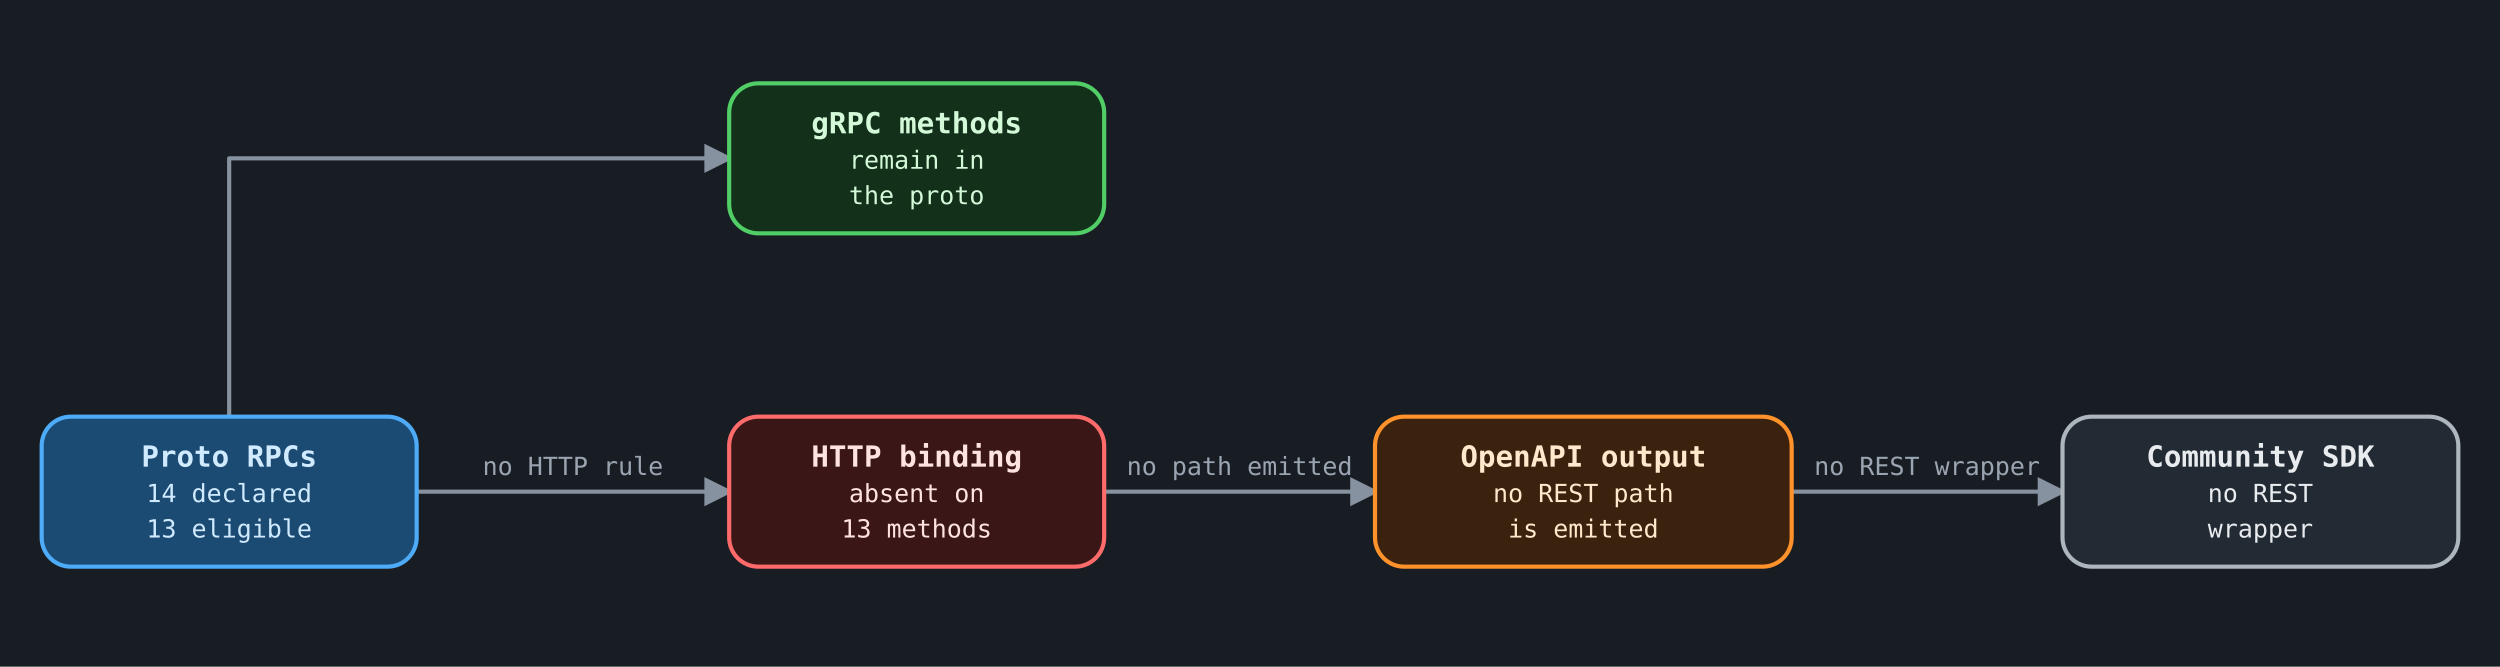
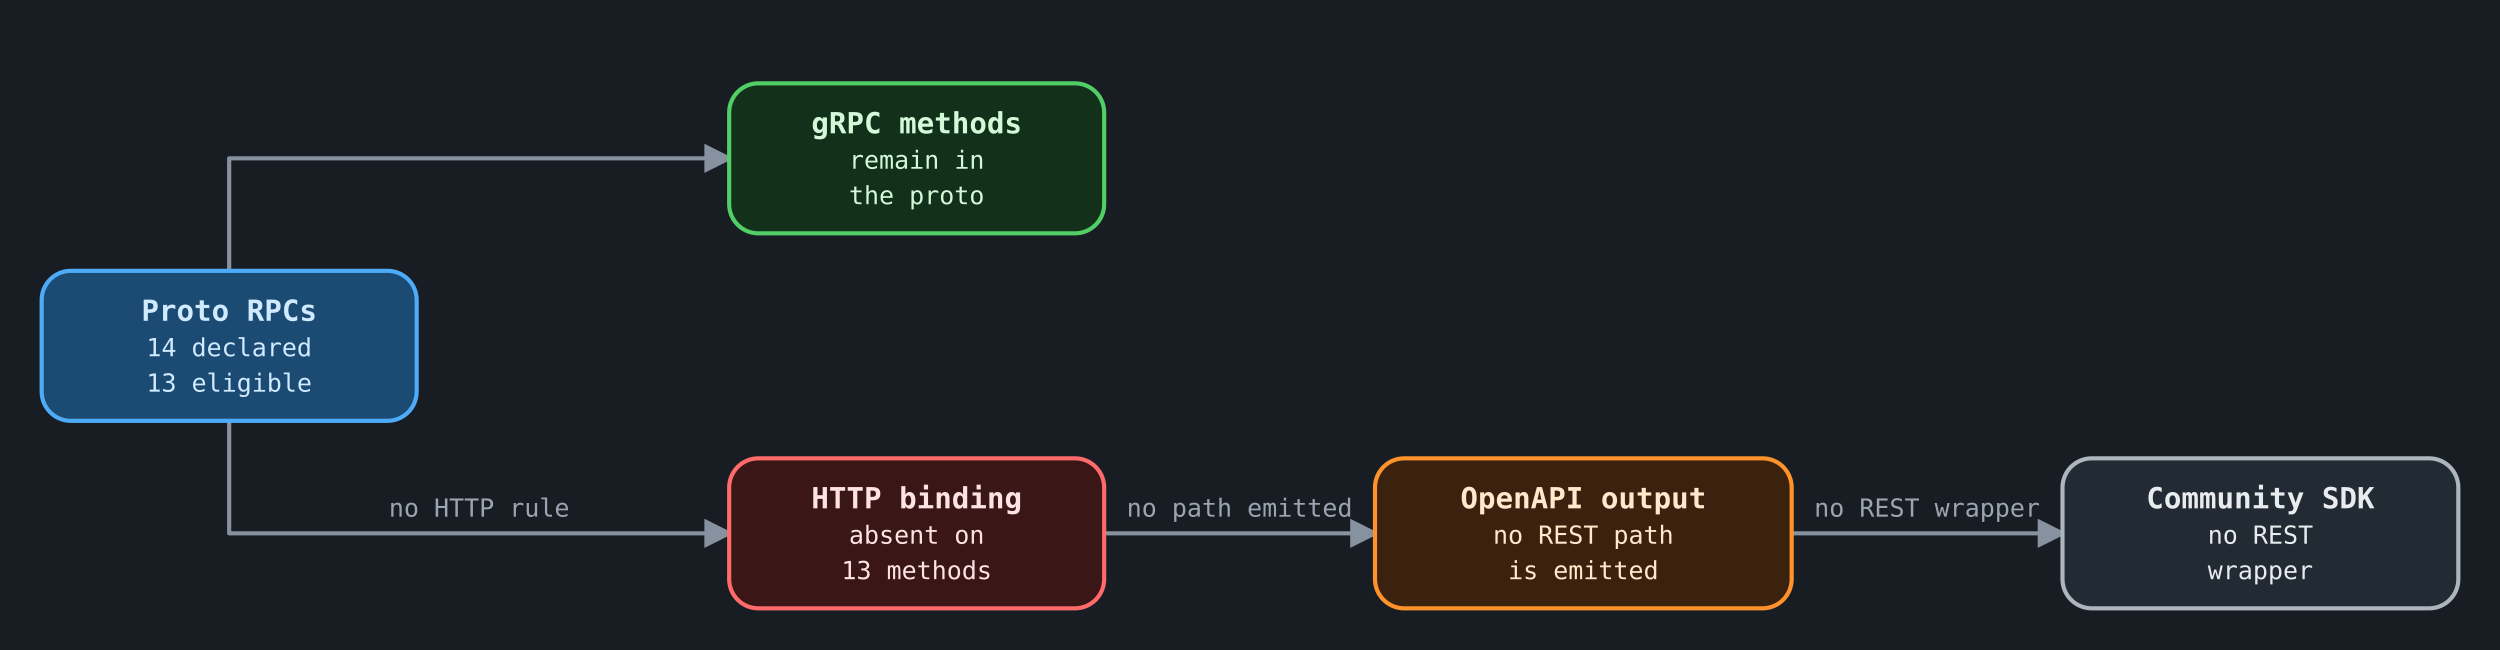
- <svg xmlns="http://www.w3.org/2000/svg" width="1200" height="320" id="kptr-architecture" viewBox="0 0 1200 320" role="group" aria-label="Proto RPCs keep their gRPC definitions, but missing HTTP bindings leave no REST path or SDK wrapper.">
+ <svg xmlns="http://www.w3.org/2000/svg" width="1200" height="312" id="kptr-architecture" viewBox="0 0 1200 312" role="group" aria-label="Proto RPCs keep their gRPC definitions, but missing HTTP bindings leave no REST path or SDK wrapper.">
  <style>/* House diagram style: the SVG parts and the explorer states. It reads the
   color tokens of page-theme/assets/theme.css, so load that file first. */
svg text { font-family: "JetBrains Mono", ui-monospace, "SF Mono", Menlo, Consolas, monospace; }
.node rect { stroke-width: 2; transition: stroke-width .15s; }
.node .nm { font-size: 14px; font-weight: 700; text-anchor: middle; }
.node .ft { font-size: 12px; text-anchor: middle; }
.fam-blue.src rect { fill: #1b4a73; stroke: #4dabf7; } .fam-blue.proc rect { fill: #102a40; stroke: #4dabf7; } .fam-blue text { fill: #d0ebff; }
.fam-violet.src rect { fill: #43307f; stroke: #9775fa; } .fam-violet.proc rect { fill: #251c45; stroke: #9775fa; } .fam-violet text { fill: #e5dbff; }
.fam-green.src rect { fill: #1e5a2c; stroke: #51cf66; } .fam-green.proc rect { fill: #12301a; stroke: #51cf66; } .fam-green text { fill: #d3f9d8; }
.fam-orange.src rect { fill: #6a3a14; stroke: #ff922b; } .fam-orange.proc rect { fill: #3b220e; stroke: #ff922b; } .fam-orange text { fill: #ffe8cc; }
.fam-red.src rect { fill: #6b2222; stroke: #ff6b6b; } .fam-red.proc rect { fill: #3a1616; stroke: #ff6b6b; } .fam-red text { fill: #ffe3e3; }
.fam-cyan.src rect { fill: #0d5560; stroke: #22b8cf; } .fam-cyan.proc rect { fill: #0a3036; stroke: #22b8cf; } .fam-cyan text { fill: #c5f6fa; }
.fam-yellow.src rect { fill: #5c4600; stroke: #fcc419; } .fam-yellow.proc rect { fill: #332800; stroke: #fcc419; } .fam-yellow text { fill: #fff3bf; }
.fam-neutral rect { fill: #222a33; stroke: #adb5bd; } .fam-neutral text { fill: #e9ecef; }
.planned rect { stroke-dasharray: 7 6; }
.container rect { fill: #151a20; stroke: #4a5562; stroke-width: 1.5; }
.clabel { font-size: 12px; font-weight: 600; fill: #9ba5b1; }
.wire { fill: none; stroke: #8792a0; stroke-width: 2; stroke-linecap: round; stroke-linejoin: round; }
.access .wire { stroke-dasharray: 1 7; stroke-width: 2.5; }
.elabel { font-size: 12px; fill: #9ba5b1; }
.ah { fill: #8792a0; } .ah-hi { fill: #f1f3f5; }
.note { font-size: 12px; font-weight: 600; fill: #9ba5b1; }
.note.warn { fill: #ffa94d; }
.note.fam-blue { fill: #4dabf7; } .note.fam-violet { fill: #9775fa; } .note.fam-green { fill: #51cf66; }
.note.fam-orange { fill: #ff922b; } .note.fam-red { fill: #ff6b6b; } .note.fam-cyan { fill: #22b8cf; }
.note.fam-yellow { fill: #fcc419; } .note.fam-neutral { fill: #adb5bd; }

.explorer .node { cursor: pointer; }
.explorer .node:focus { outline: none; }
.explorer .node:focus-visible rect, .explorer .node.sel rect { stroke: #b197fc; stroke-width: 4; }
.explorer .node, .explorer .edge { transition: opacity .2s; }
.explorer svg.dimming .node:not(.lit) { opacity: .28; }
.explorer svg.dimming .edge:not(.hi):not(.flow) { opacity: .14; }
.edge.hi .wire, .edge.flow .wire { stroke: #f1f3f5; stroke-width: 3; }
.edge.flow .wire { stroke-dasharray: 9 7; animation: flow .9s linear infinite; }
.edge.flow.access .wire, .edge.hi.access .wire { stroke-dasharray: 1 7; animation: none; }
@keyframes flow { to { stroke-dashoffset: -16; } }
@media (prefers-reduced-motion: reduce) { .edge.flow .wire { animation: none; stroke-dasharray: none; } * { transition: none !important; } }

.legend { display: flex; flex-wrap: wrap; gap: 6px 18px; font-size: 0.84rem; color: #9ba5b1; }
.legend svg { width: 34px; height: 10px; vertical-align: middle; margin-right: 6px; min-width: 0; }
</style>
  <rect width="100%" height="100%" fill="#181d24" />
  <defs>
    <marker id="kptr-ah" viewBox="0 0 10 10" refX="8.5" refY="5" markerWidth="7" markerHeight="7" orient="auto-start-reverse">
      <path d="M0,0 L10,5 L0,10 z" class="ah" />
    </marker>
    <marker id="kptr-ah-hi" viewBox="0 0 10 10" refX="8.5" refY="5" markerWidth="7" markerHeight="7" orient="auto-start-reverse">
      <path d="M0,0 L10,5 L0,10 z" class="ah-hi" />
    </marker>
  </defs>
  <g class="edge data" data-seg="rpc_grpc" data-links="rpc&gt;grpc">
-     <path d="M110,200 V76 H350" class="wire arrow" marker-end="url(#kptr-ah)" />
+     <path d="M110,130 V76 H350" class="wire arrow" marker-end="url(#kptr-ah)" />
  </g>
  <g class="edge data" data-seg="rpc_binding" data-links="rpc&gt;binding">
-     <path d="M200,236 H350" class="wire arrow" marker-end="url(#kptr-ah)" />
-     <text x="275" y="228" class="elabel" text-anchor="middle">no HTTP rule</text>
+     <path d="M110,202 V256 H350" class="wire arrow" marker-end="url(#kptr-ah)" />
+     <text x="230" y="248" class="elabel" text-anchor="middle">no HTTP rule</text>
  </g>
  <g class="edge data" data-seg="binding_openapi" data-links="binding&gt;openapi">
-     <path d="M530,236 H660" class="wire arrow" marker-end="url(#kptr-ah)" />
-     <text x="595" y="228" class="elabel" text-anchor="middle">no path emitted</text>
+     <path d="M530,256 H660" class="wire arrow" marker-end="url(#kptr-ah)" />
+     <text x="595" y="248" class="elabel" text-anchor="middle">no path emitted</text>
  </g>
  <g class="edge data" data-seg="openapi_sdk" data-links="openapi&gt;sdk">
-     <path d="M860,236 H990" class="wire arrow" marker-end="url(#kptr-ah)" />
-     <text x="925" y="228" class="elabel" text-anchor="middle">no REST wrapper</text>
+     <path d="M860,256 H990" class="wire arrow" marker-end="url(#kptr-ah)" />
+     <text x="925" y="248" class="elabel" text-anchor="middle">no REST wrapper</text>
  </g>
  <g class="node fam-blue src " data-id="rpc">
-     <rect x="20" y="200" width="180" height="72" rx="14" />
-     <text x="110.0" y="224.0" class="nm">Proto RPCs</text>
-     <text x="110.0" y="241.0" class="ft">14 declared</text>
-     <text x="110.0" y="258.0" class="ft">13 eligible</text>
+     <rect x="20" y="130" width="180" height="72" rx="14" />
+     <text x="110.0" y="154.0" class="nm">Proto RPCs</text>
+     <text x="110.0" y="171.0" class="ft">14 declared</text>
+     <text x="110.0" y="188.0" class="ft">13 eligible</text>
  </g>
  <g class="node fam-green proc " data-id="grpc">
    <rect x="350" y="40" width="180" height="72" rx="14" />
    <text x="440.0" y="64.0" class="nm">gRPC methods</text>
    <text x="440.0" y="81.0" class="ft">remain in</text>
    <text x="440.0" y="98.0" class="ft">the proto</text>
  </g>
  <g class="node fam-red proc " data-id="binding">
-     <rect x="350" y="200" width="180" height="72" rx="14" />
-     <text x="440.0" y="224.0" class="nm">HTTP binding</text>
-     <text x="440.0" y="241.0" class="ft">absent on</text>
-     <text x="440.0" y="258.0" class="ft">13 methods</text>
+     <rect x="350" y="220" width="180" height="72" rx="14" />
+     <text x="440.0" y="244.0" class="nm">HTTP binding</text>
+     <text x="440.0" y="261.0" class="ft">absent on</text>
+     <text x="440.0" y="278.0" class="ft">13 methods</text>
  </g>
  <g class="node fam-orange proc " data-id="openapi">
-     <rect x="660" y="200" width="200" height="72" rx="14" />
-     <text x="760.0" y="224.0" class="nm">OpenAPI output</text>
-     <text x="760.0" y="241.0" class="ft">no REST path</text>
-     <text x="760.0" y="258.0" class="ft">is emitted</text>
+     <rect x="660" y="220" width="200" height="72" rx="14" />
+     <text x="760.0" y="244.0" class="nm">OpenAPI output</text>
+     <text x="760.0" y="261.0" class="ft">no REST path</text>
+     <text x="760.0" y="278.0" class="ft">is emitted</text>
  </g>
  <g class="node fam-neutral hub " data-id="sdk">
-     <rect x="990" y="200" width="190" height="72" rx="14" />
-     <text x="1085.0" y="224.0" class="nm">Community SDK</text>
-     <text x="1085.0" y="241.0" class="ft">no REST</text>
-     <text x="1085.0" y="258.0" class="ft">wrapper</text>
+     <rect x="990" y="220" width="190" height="72" rx="14" />
+     <text x="1085.0" y="244.0" class="nm">Community SDK</text>
+     <text x="1085.0" y="261.0" class="ft">no REST</text>
+     <text x="1085.0" y="278.0" class="ft">wrapper</text>
  </g>
</svg>
